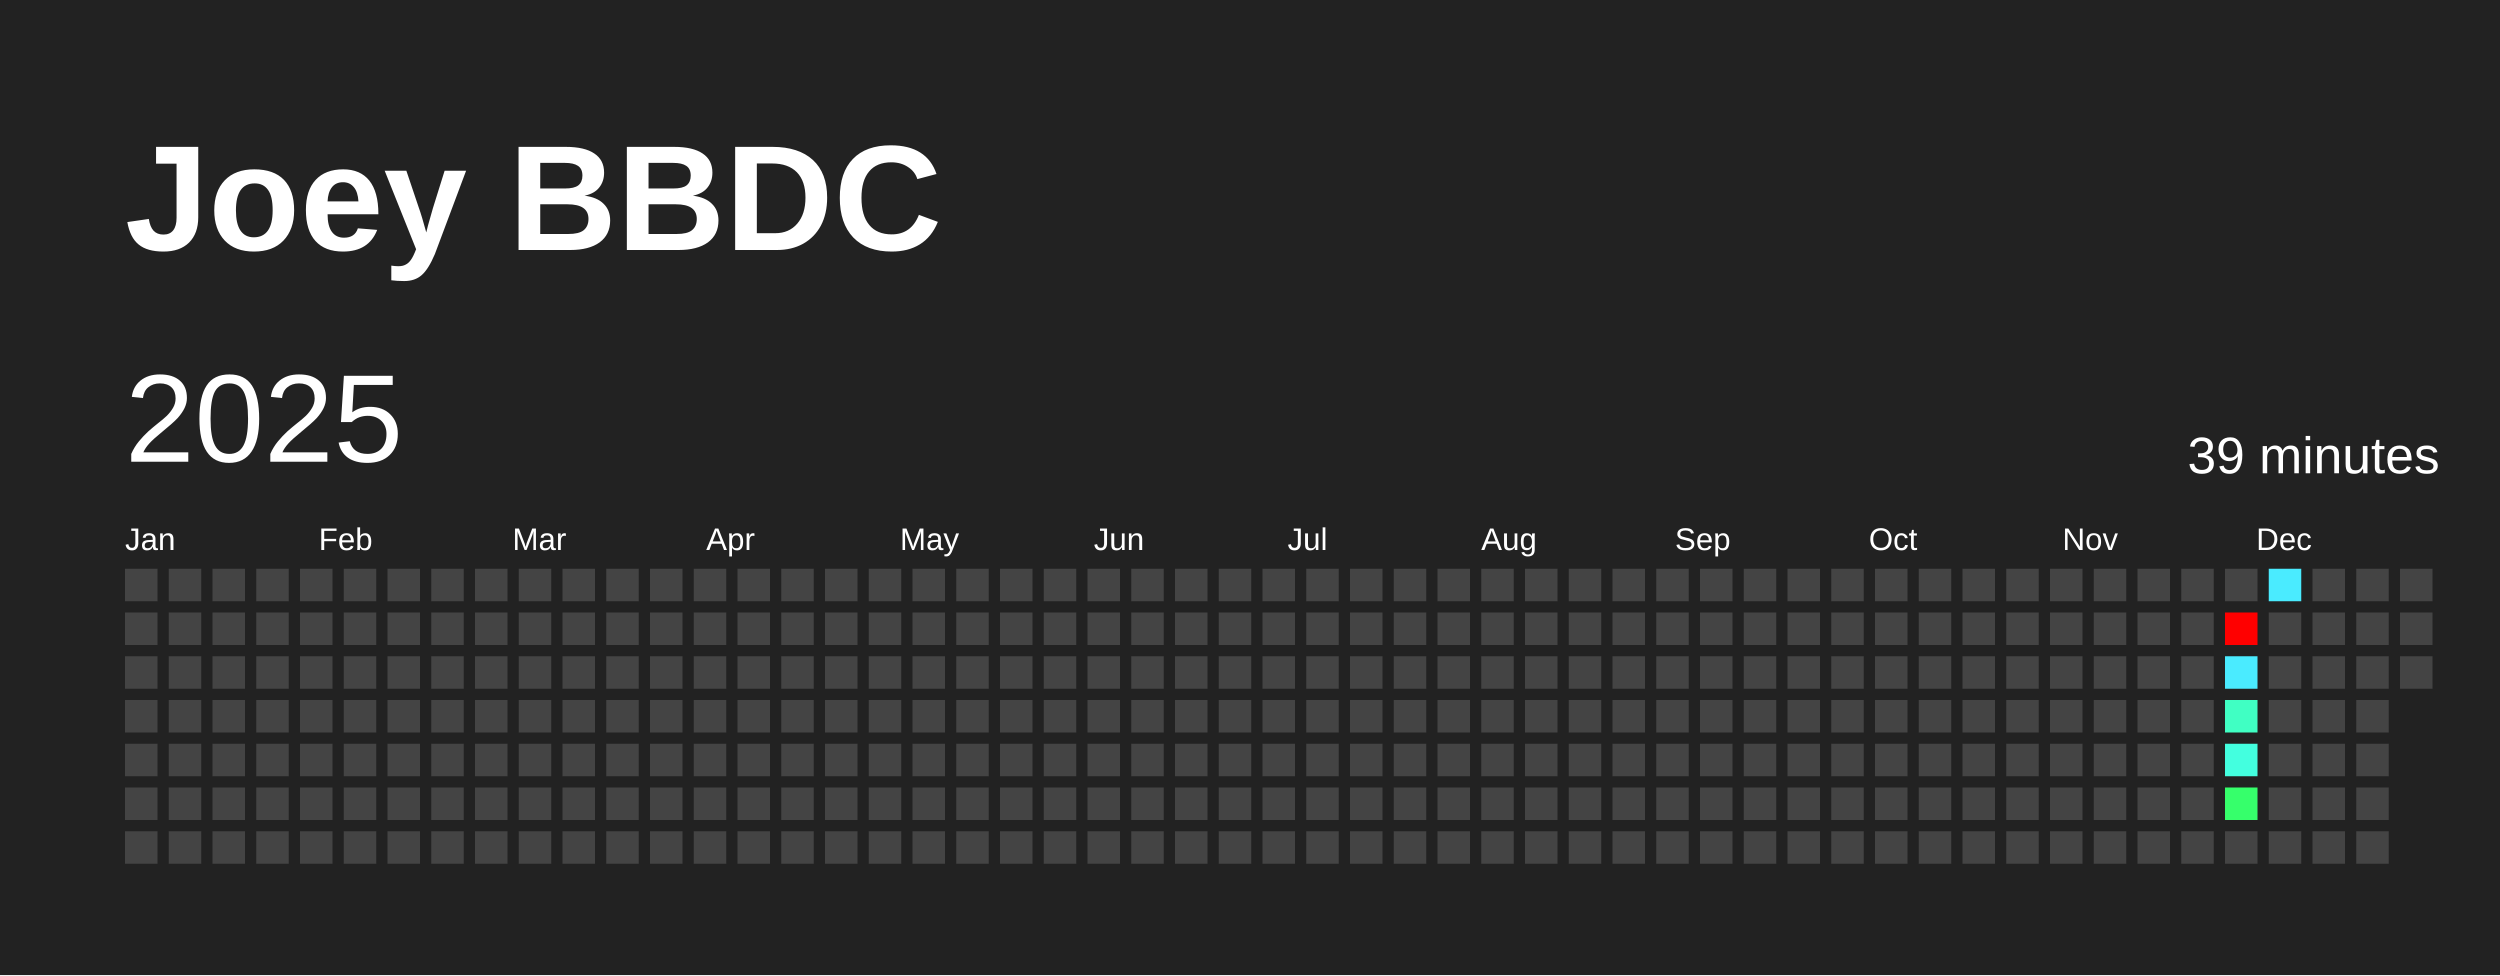
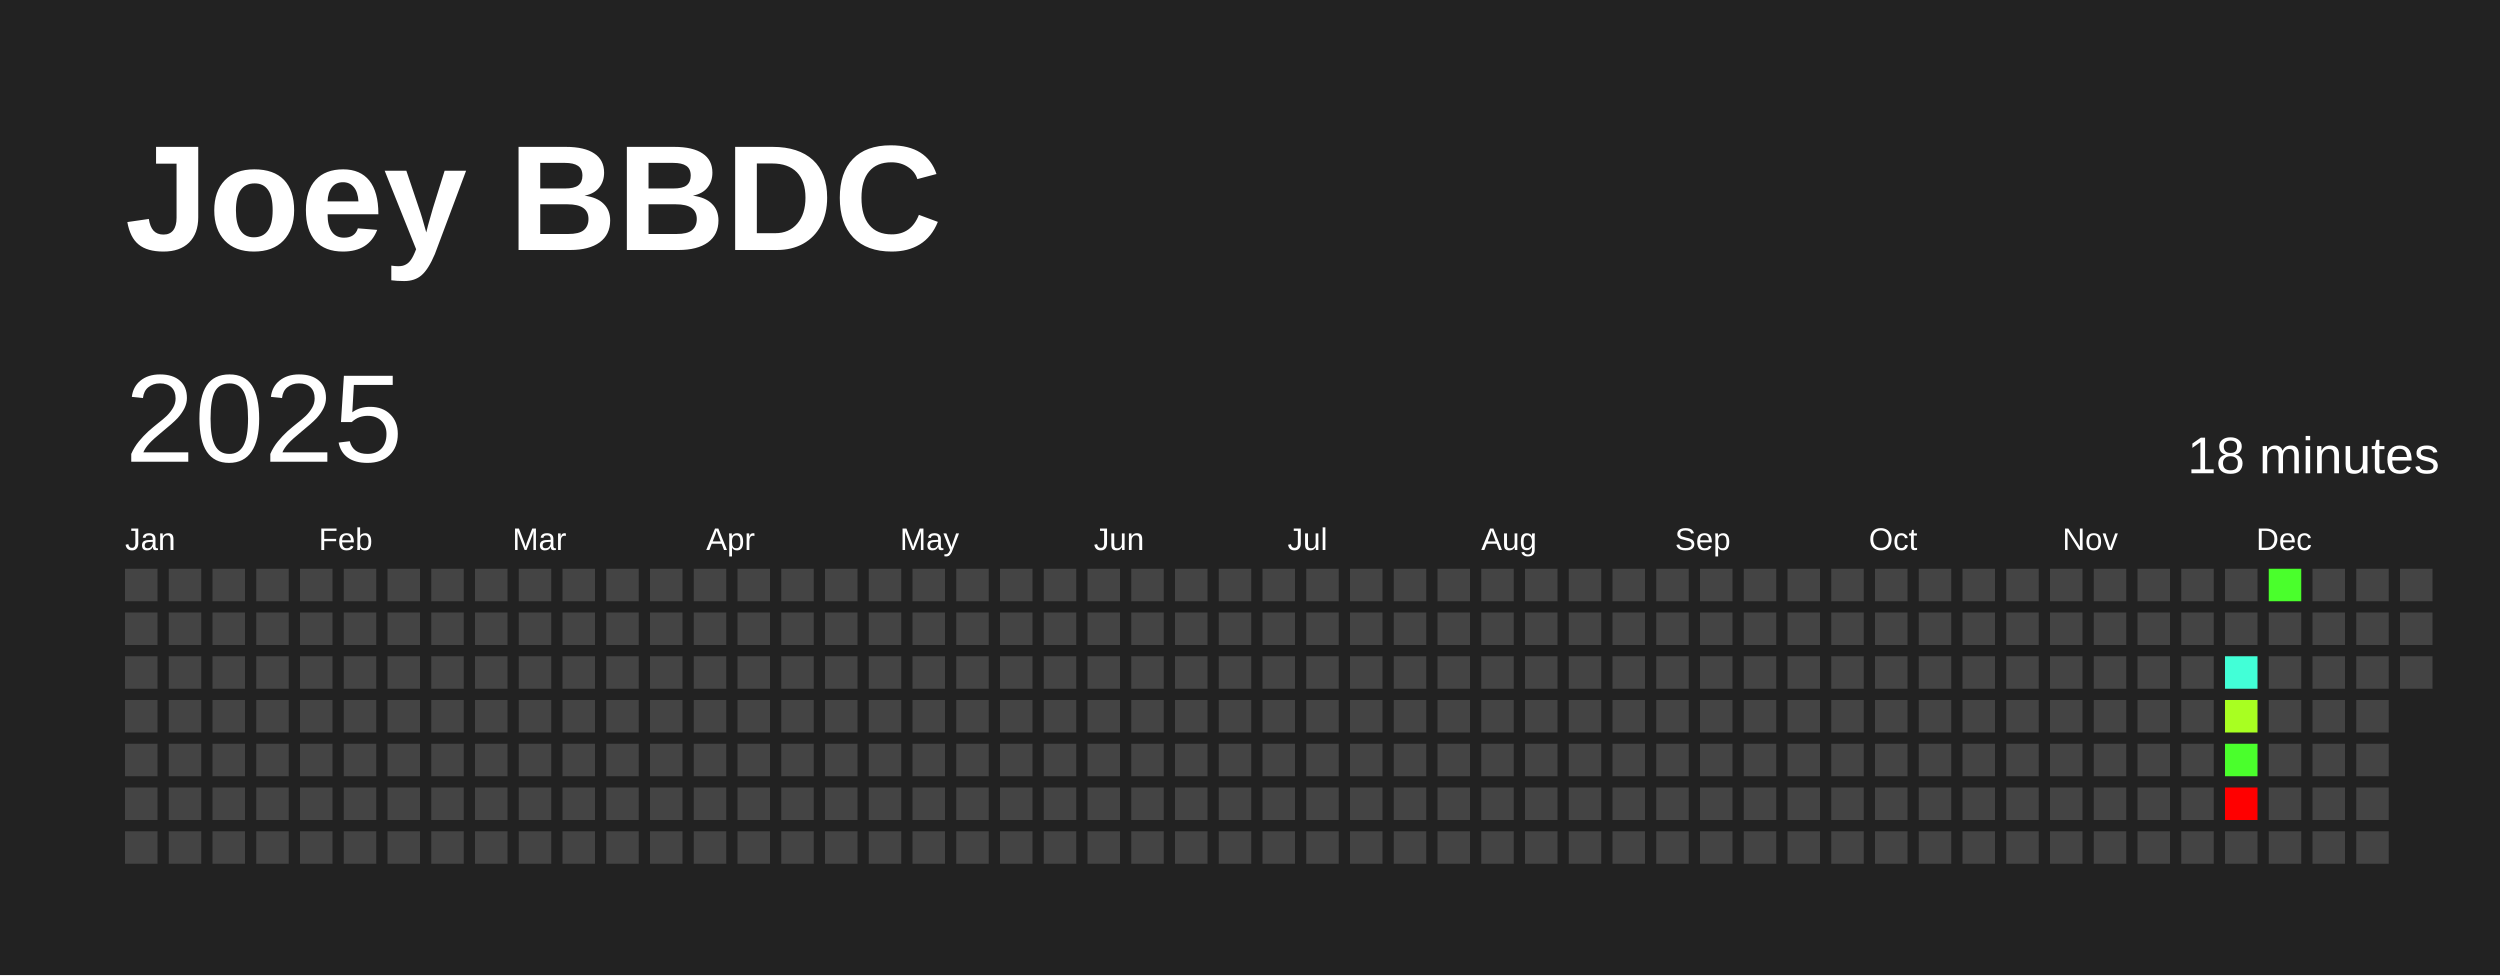
<svg xmlns="http://www.w3.org/2000/svg" baseProfile="full" height="78mm" version="1.1" viewBox="0,0,200,78" width="200mm">
  <defs />
  <rect fill="#222222" height="78" width="200" x="0" y="0" />
  <text fill="#FFFFFF" style="font-size:12px; font-family:Arial; font-weight:bold;" x="10" y="20">Joey BBDC</text>
  <text dominant-baseline="hanging" fill="#FFFFFF" style="font-size:10.0px; font-family:Arial;" x="10" y="30">2025</text>
-   <text dominant-baseline="hanging" fill="#FFFFFF" style="font-size:4.125px; font-family:Arial;" x="175" y="35">39 minutes</text>
+   <text dominant-baseline="hanging" fill="#FFFFFF" style="font-size:4.125px; font-family:Arial;" x="175" y="35">18 minutes</text>
  <text fill="#FFFFFF" style="font-size:2.5px; font-family:Arial" x="10.0" y="44">Jan</text>
  <text fill="#FFFFFF" style="font-size:2.5px; font-family:Arial" x="25.5" y="44">Feb</text>
  <text fill="#FFFFFF" style="font-size:2.5px; font-family:Arial" x="41.0" y="44">Mar</text>
  <text fill="#FFFFFF" style="font-size:2.5px; font-family:Arial" x="56.5" y="44">Apr</text>
  <text fill="#FFFFFF" style="font-size:2.5px; font-family:Arial" x="72.0" y="44">May</text>
  <text fill="#FFFFFF" style="font-size:2.5px; font-family:Arial" x="87.5" y="44">Jun</text>
  <text fill="#FFFFFF" style="font-size:2.5px; font-family:Arial" x="103.0" y="44">Jul</text>
  <text fill="#FFFFFF" style="font-size:2.5px; font-family:Arial" x="118.5" y="44">Aug</text>
  <text fill="#FFFFFF" style="font-size:2.5px; font-family:Arial" x="134.0" y="44">Sep</text>
  <text fill="#FFFFFF" style="font-size:2.5px; font-family:Arial" x="149.5" y="44">Oct</text>
  <text fill="#FFFFFF" style="font-size:2.5px; font-family:Arial" x="165.0" y="44">Nov</text>
  <text fill="#FFFFFF" style="font-size:2.5px; font-family:Arial" x="180.5" y="44">Dec</text>
  <rect fill="#444444" height="2.6" width="2.6" x="10.0" y="45.5" />
  <rect fill="#444444" height="2.6" width="2.6" x="10.0" y="49.0" />
  <rect fill="#444444" height="2.6" width="2.6" x="10.0" y="52.5" />
  <rect fill="#444444" height="2.6" width="2.6" x="10.0" y="56.0" />
  <rect fill="#444444" height="2.6" width="2.6" x="10.0" y="59.5" />
  <rect fill="#444444" height="2.6" width="2.6" x="10.0" y="63.0" />
  <rect fill="#444444" height="2.6" width="2.6" x="10.0" y="66.5" />
  <rect fill="#444444" height="2.6" width="2.6" x="13.5" y="45.5" />
  <rect fill="#444444" height="2.6" width="2.6" x="13.5" y="49.0" />
  <rect fill="#444444" height="2.6" width="2.6" x="13.5" y="52.5" />
  <rect fill="#444444" height="2.6" width="2.6" x="13.5" y="56.0" />
  <rect fill="#444444" height="2.6" width="2.6" x="13.5" y="59.5" />
  <rect fill="#444444" height="2.6" width="2.6" x="13.5" y="63.0" />
  <rect fill="#444444" height="2.6" width="2.6" x="13.5" y="66.5" />
  <rect fill="#444444" height="2.6" width="2.6" x="17.0" y="45.5" />
  <rect fill="#444444" height="2.6" width="2.6" x="17.0" y="49.0" />
  <rect fill="#444444" height="2.6" width="2.6" x="17.0" y="52.5" />
  <rect fill="#444444" height="2.6" width="2.6" x="17.0" y="56.0" />
  <rect fill="#444444" height="2.6" width="2.6" x="17.0" y="59.5" />
  <rect fill="#444444" height="2.6" width="2.6" x="17.0" y="63.0" />
  <rect fill="#444444" height="2.6" width="2.6" x="17.0" y="66.5" />
  <rect fill="#444444" height="2.6" width="2.6" x="20.5" y="45.5" />
  <rect fill="#444444" height="2.6" width="2.6" x="20.5" y="49.0" />
  <rect fill="#444444" height="2.6" width="2.6" x="20.5" y="52.5" />
  <rect fill="#444444" height="2.6" width="2.6" x="20.5" y="56.0" />
  <rect fill="#444444" height="2.6" width="2.6" x="20.5" y="59.5" />
  <rect fill="#444444" height="2.6" width="2.6" x="20.5" y="63.0" />
  <rect fill="#444444" height="2.6" width="2.6" x="20.5" y="66.5" />
  <rect fill="#444444" height="2.6" width="2.6" x="24.0" y="45.5" />
  <rect fill="#444444" height="2.6" width="2.6" x="24.0" y="49.0" />
  <rect fill="#444444" height="2.6" width="2.6" x="24.0" y="52.5" />
  <rect fill="#444444" height="2.6" width="2.6" x="24.0" y="56.0" />
  <rect fill="#444444" height="2.6" width="2.6" x="24.0" y="59.5" />
  <rect fill="#444444" height="2.6" width="2.6" x="24.0" y="63.0" />
  <rect fill="#444444" height="2.6" width="2.6" x="24.0" y="66.5" />
  <rect fill="#444444" height="2.6" width="2.6" x="27.5" y="45.5" />
  <rect fill="#444444" height="2.6" width="2.6" x="27.5" y="49.0" />
  <rect fill="#444444" height="2.6" width="2.6" x="27.5" y="52.5" />
  <rect fill="#444444" height="2.6" width="2.6" x="27.5" y="56.0" />
  <rect fill="#444444" height="2.6" width="2.6" x="27.5" y="59.5" />
  <rect fill="#444444" height="2.6" width="2.6" x="27.5" y="63.0" />
  <rect fill="#444444" height="2.6" width="2.6" x="27.5" y="66.5" />
  <rect fill="#444444" height="2.6" width="2.6" x="31.0" y="45.5" />
  <rect fill="#444444" height="2.6" width="2.6" x="31.0" y="49.0" />
  <rect fill="#444444" height="2.6" width="2.6" x="31.0" y="52.5" />
  <rect fill="#444444" height="2.6" width="2.6" x="31.0" y="56.0" />
  <rect fill="#444444" height="2.6" width="2.6" x="31.0" y="59.5" />
  <rect fill="#444444" height="2.6" width="2.6" x="31.0" y="63.0" />
  <rect fill="#444444" height="2.6" width="2.6" x="31.0" y="66.5" />
  <rect fill="#444444" height="2.6" width="2.6" x="34.5" y="45.5" />
  <rect fill="#444444" height="2.6" width="2.6" x="34.5" y="49.0" />
  <rect fill="#444444" height="2.6" width="2.6" x="34.5" y="52.5" />
  <rect fill="#444444" height="2.6" width="2.6" x="34.5" y="56.0" />
  <rect fill="#444444" height="2.6" width="2.6" x="34.5" y="59.5" />
  <rect fill="#444444" height="2.6" width="2.6" x="34.5" y="63.0" />
  <rect fill="#444444" height="2.6" width="2.6" x="34.5" y="66.5" />
  <rect fill="#444444" height="2.6" width="2.6" x="38.0" y="45.5" />
  <rect fill="#444444" height="2.6" width="2.6" x="38.0" y="49.0" />
  <rect fill="#444444" height="2.6" width="2.6" x="38.0" y="52.5" />
  <rect fill="#444444" height="2.6" width="2.6" x="38.0" y="56.0" />
  <rect fill="#444444" height="2.6" width="2.6" x="38.0" y="59.5" />
  <rect fill="#444444" height="2.6" width="2.6" x="38.0" y="63.0" />
  <rect fill="#444444" height="2.6" width="2.6" x="38.0" y="66.5" />
  <rect fill="#444444" height="2.6" width="2.6" x="41.5" y="45.5" />
  <rect fill="#444444" height="2.6" width="2.6" x="41.5" y="49.0" />
  <rect fill="#444444" height="2.6" width="2.6" x="41.5" y="52.5" />
  <rect fill="#444444" height="2.6" width="2.6" x="41.5" y="56.0" />
  <rect fill="#444444" height="2.6" width="2.6" x="41.5" y="59.5" />
  <rect fill="#444444" height="2.6" width="2.6" x="41.5" y="63.0" />
  <rect fill="#444444" height="2.6" width="2.6" x="41.5" y="66.5" />
  <rect fill="#444444" height="2.6" width="2.6" x="45.0" y="45.5" />
  <rect fill="#444444" height="2.6" width="2.6" x="45.0" y="49.0" />
  <rect fill="#444444" height="2.6" width="2.6" x="45.0" y="52.5" />
  <rect fill="#444444" height="2.6" width="2.6" x="45.0" y="56.0" />
  <rect fill="#444444" height="2.6" width="2.6" x="45.0" y="59.5" />
  <rect fill="#444444" height="2.6" width="2.6" x="45.0" y="63.0" />
  <rect fill="#444444" height="2.6" width="2.6" x="45.0" y="66.5" />
  <rect fill="#444444" height="2.6" width="2.6" x="48.5" y="45.5" />
  <rect fill="#444444" height="2.6" width="2.6" x="48.5" y="49.0" />
  <rect fill="#444444" height="2.6" width="2.6" x="48.5" y="52.5" />
  <rect fill="#444444" height="2.6" width="2.6" x="48.5" y="56.0" />
  <rect fill="#444444" height="2.6" width="2.6" x="48.5" y="59.5" />
  <rect fill="#444444" height="2.6" width="2.6" x="48.5" y="63.0" />
  <rect fill="#444444" height="2.6" width="2.6" x="48.5" y="66.5" />
  <rect fill="#444444" height="2.6" width="2.6" x="52.0" y="45.5" />
  <rect fill="#444444" height="2.6" width="2.6" x="52.0" y="49.0" />
  <rect fill="#444444" height="2.6" width="2.6" x="52.0" y="52.5" />
  <rect fill="#444444" height="2.6" width="2.6" x="52.0" y="56.0" />
  <rect fill="#444444" height="2.6" width="2.6" x="52.0" y="59.5" />
  <rect fill="#444444" height="2.6" width="2.6" x="52.0" y="63.0" />
  <rect fill="#444444" height="2.6" width="2.6" x="52.0" y="66.5" />
  <rect fill="#444444" height="2.6" width="2.6" x="55.5" y="45.5" />
  <rect fill="#444444" height="2.6" width="2.6" x="55.5" y="49.0" />
  <rect fill="#444444" height="2.6" width="2.6" x="55.5" y="52.5" />
  <rect fill="#444444" height="2.6" width="2.6" x="55.5" y="56.0" />
  <rect fill="#444444" height="2.6" width="2.6" x="55.5" y="59.5" />
  <rect fill="#444444" height="2.6" width="2.6" x="55.5" y="63.0" />
  <rect fill="#444444" height="2.6" width="2.6" x="55.5" y="66.5" />
  <rect fill="#444444" height="2.6" width="2.6" x="59.0" y="45.5" />
  <rect fill="#444444" height="2.6" width="2.6" x="59.0" y="49.0" />
  <rect fill="#444444" height="2.6" width="2.6" x="59.0" y="52.5" />
  <rect fill="#444444" height="2.6" width="2.6" x="59.0" y="56.0" />
  <rect fill="#444444" height="2.6" width="2.6" x="59.0" y="59.5" />
  <rect fill="#444444" height="2.6" width="2.6" x="59.0" y="63.0" />
  <rect fill="#444444" height="2.6" width="2.6" x="59.0" y="66.5" />
  <rect fill="#444444" height="2.6" width="2.6" x="62.5" y="45.5" />
  <rect fill="#444444" height="2.6" width="2.6" x="62.5" y="49.0" />
  <rect fill="#444444" height="2.6" width="2.6" x="62.5" y="52.5" />
  <rect fill="#444444" height="2.6" width="2.6" x="62.5" y="56.0" />
  <rect fill="#444444" height="2.6" width="2.6" x="62.5" y="59.5" />
  <rect fill="#444444" height="2.6" width="2.6" x="62.5" y="63.0" />
  <rect fill="#444444" height="2.6" width="2.6" x="62.5" y="66.5" />
  <rect fill="#444444" height="2.6" width="2.6" x="66.0" y="45.5" />
  <rect fill="#444444" height="2.6" width="2.6" x="66.0" y="49.0" />
  <rect fill="#444444" height="2.6" width="2.6" x="66.0" y="52.5" />
  <rect fill="#444444" height="2.6" width="2.6" x="66.0" y="56.0" />
  <rect fill="#444444" height="2.6" width="2.6" x="66.0" y="59.5" />
  <rect fill="#444444" height="2.6" width="2.6" x="66.0" y="63.0" />
  <rect fill="#444444" height="2.6" width="2.6" x="66.0" y="66.5" />
  <rect fill="#444444" height="2.6" width="2.6" x="69.5" y="45.5" />
  <rect fill="#444444" height="2.6" width="2.6" x="69.5" y="49.0" />
  <rect fill="#444444" height="2.6" width="2.6" x="69.5" y="52.5" />
  <rect fill="#444444" height="2.6" width="2.6" x="69.5" y="56.0" />
  <rect fill="#444444" height="2.6" width="2.6" x="69.5" y="59.5" />
  <rect fill="#444444" height="2.6" width="2.6" x="69.5" y="63.0" />
  <rect fill="#444444" height="2.6" width="2.6" x="69.5" y="66.5" />
  <rect fill="#444444" height="2.6" width="2.6" x="73.0" y="45.5" />
  <rect fill="#444444" height="2.6" width="2.6" x="73.0" y="49.0" />
  <rect fill="#444444" height="2.6" width="2.6" x="73.0" y="52.5" />
  <rect fill="#444444" height="2.6" width="2.6" x="73.0" y="56.0" />
  <rect fill="#444444" height="2.6" width="2.6" x="73.0" y="59.5" />
  <rect fill="#444444" height="2.6" width="2.6" x="73.0" y="63.0" />
  <rect fill="#444444" height="2.6" width="2.6" x="73.0" y="66.5" />
  <rect fill="#444444" height="2.6" width="2.6" x="76.5" y="45.5" />
  <rect fill="#444444" height="2.6" width="2.6" x="76.5" y="49.0" />
  <rect fill="#444444" height="2.6" width="2.6" x="76.5" y="52.5" />
  <rect fill="#444444" height="2.6" width="2.6" x="76.5" y="56.0" />
  <rect fill="#444444" height="2.6" width="2.6" x="76.5" y="59.5" />
  <rect fill="#444444" height="2.6" width="2.6" x="76.5" y="63.0" />
  <rect fill="#444444" height="2.6" width="2.6" x="76.5" y="66.5" />
  <rect fill="#444444" height="2.6" width="2.6" x="80.0" y="45.5" />
  <rect fill="#444444" height="2.6" width="2.6" x="80.0" y="49.0" />
  <rect fill="#444444" height="2.6" width="2.6" x="80.0" y="52.5" />
  <rect fill="#444444" height="2.6" width="2.6" x="80.0" y="56.0" />
  <rect fill="#444444" height="2.6" width="2.6" x="80.0" y="59.5" />
  <rect fill="#444444" height="2.6" width="2.6" x="80.0" y="63.0" />
  <rect fill="#444444" height="2.6" width="2.6" x="80.0" y="66.5" />
  <rect fill="#444444" height="2.6" width="2.6" x="83.5" y="45.5" />
  <rect fill="#444444" height="2.6" width="2.6" x="83.5" y="49.0" />
  <rect fill="#444444" height="2.6" width="2.6" x="83.5" y="52.5" />
  <rect fill="#444444" height="2.6" width="2.6" x="83.5" y="56.0" />
  <rect fill="#444444" height="2.6" width="2.6" x="83.5" y="59.5" />
  <rect fill="#444444" height="2.6" width="2.6" x="83.5" y="63.0" />
  <rect fill="#444444" height="2.6" width="2.6" x="83.5" y="66.5" />
  <rect fill="#444444" height="2.6" width="2.6" x="87.0" y="45.5" />
  <rect fill="#444444" height="2.6" width="2.6" x="87.0" y="49.0" />
  <rect fill="#444444" height="2.6" width="2.6" x="87.0" y="52.5" />
  <rect fill="#444444" height="2.6" width="2.6" x="87.0" y="56.0" />
  <rect fill="#444444" height="2.6" width="2.6" x="87.0" y="59.5" />
  <rect fill="#444444" height="2.6" width="2.6" x="87.0" y="63.0" />
  <rect fill="#444444" height="2.6" width="2.6" x="87.0" y="66.5" />
  <rect fill="#444444" height="2.6" width="2.6" x="90.5" y="45.5" />
  <rect fill="#444444" height="2.6" width="2.6" x="90.5" y="49.0" />
  <rect fill="#444444" height="2.6" width="2.6" x="90.5" y="52.5" />
  <rect fill="#444444" height="2.6" width="2.6" x="90.5" y="56.0" />
  <rect fill="#444444" height="2.6" width="2.6" x="90.5" y="59.5" />
  <rect fill="#444444" height="2.6" width="2.6" x="90.5" y="63.0" />
  <rect fill="#444444" height="2.6" width="2.6" x="90.5" y="66.5" />
  <rect fill="#444444" height="2.6" width="2.6" x="94.0" y="45.5" />
  <rect fill="#444444" height="2.6" width="2.6" x="94.0" y="49.0" />
  <rect fill="#444444" height="2.6" width="2.6" x="94.0" y="52.5" />
  <rect fill="#444444" height="2.6" width="2.6" x="94.0" y="56.0" />
  <rect fill="#444444" height="2.6" width="2.6" x="94.0" y="59.5" />
  <rect fill="#444444" height="2.6" width="2.6" x="94.0" y="63.0" />
  <rect fill="#444444" height="2.6" width="2.6" x="94.0" y="66.5" />
  <rect fill="#444444" height="2.6" width="2.6" x="97.5" y="45.5" />
  <rect fill="#444444" height="2.6" width="2.6" x="97.5" y="49.0" />
  <rect fill="#444444" height="2.6" width="2.6" x="97.5" y="52.5" />
  <rect fill="#444444" height="2.6" width="2.6" x="97.5" y="56.0" />
  <rect fill="#444444" height="2.6" width="2.6" x="97.5" y="59.5" />
  <rect fill="#444444" height="2.6" width="2.6" x="97.5" y="63.0" />
  <rect fill="#444444" height="2.6" width="2.6" x="97.5" y="66.5" />
  <rect fill="#444444" height="2.6" width="2.6" x="101.0" y="45.5" />
  <rect fill="#444444" height="2.6" width="2.6" x="101.0" y="49.0" />
  <rect fill="#444444" height="2.6" width="2.6" x="101.0" y="52.5" />
  <rect fill="#444444" height="2.6" width="2.6" x="101.0" y="56.0" />
  <rect fill="#444444" height="2.6" width="2.6" x="101.0" y="59.5" />
  <rect fill="#444444" height="2.6" width="2.6" x="101.0" y="63.0" />
  <rect fill="#444444" height="2.6" width="2.6" x="101.0" y="66.5" />
  <rect fill="#444444" height="2.6" width="2.6" x="104.5" y="45.5" />
  <rect fill="#444444" height="2.6" width="2.6" x="104.5" y="49.0" />
  <rect fill="#444444" height="2.6" width="2.6" x="104.5" y="52.5" />
  <rect fill="#444444" height="2.6" width="2.6" x="104.5" y="56.0" />
  <rect fill="#444444" height="2.6" width="2.6" x="104.5" y="59.5" />
  <rect fill="#444444" height="2.6" width="2.6" x="104.5" y="63.0" />
  <rect fill="#444444" height="2.6" width="2.6" x="104.5" y="66.5" />
  <rect fill="#444444" height="2.6" width="2.6" x="108.0" y="45.5" />
  <rect fill="#444444" height="2.6" width="2.6" x="108.0" y="49.0" />
  <rect fill="#444444" height="2.6" width="2.6" x="108.0" y="52.5" />
  <rect fill="#444444" height="2.6" width="2.6" x="108.0" y="56.0" />
  <rect fill="#444444" height="2.6" width="2.6" x="108.0" y="59.5" />
  <rect fill="#444444" height="2.6" width="2.6" x="108.0" y="63.0" />
  <rect fill="#444444" height="2.6" width="2.6" x="108.0" y="66.5" />
  <rect fill="#444444" height="2.6" width="2.6" x="111.5" y="45.5" />
  <rect fill="#444444" height="2.6" width="2.6" x="111.5" y="49.0" />
  <rect fill="#444444" height="2.6" width="2.6" x="111.5" y="52.5" />
  <rect fill="#444444" height="2.6" width="2.6" x="111.5" y="56.0" />
  <rect fill="#444444" height="2.6" width="2.6" x="111.5" y="59.5" />
  <rect fill="#444444" height="2.6" width="2.6" x="111.5" y="63.0" />
  <rect fill="#444444" height="2.6" width="2.6" x="111.5" y="66.5" />
  <rect fill="#444444" height="2.6" width="2.6" x="115.0" y="45.5" />
  <rect fill="#444444" height="2.6" width="2.6" x="115.0" y="49.0" />
  <rect fill="#444444" height="2.6" width="2.6" x="115.0" y="52.5" />
  <rect fill="#444444" height="2.6" width="2.6" x="115.0" y="56.0" />
  <rect fill="#444444" height="2.6" width="2.6" x="115.0" y="59.5" />
  <rect fill="#444444" height="2.6" width="2.6" x="115.0" y="63.0" />
  <rect fill="#444444" height="2.6" width="2.6" x="115.0" y="66.5" />
  <rect fill="#444444" height="2.6" width="2.6" x="118.5" y="45.5" />
  <rect fill="#444444" height="2.6" width="2.6" x="118.5" y="49.0" />
  <rect fill="#444444" height="2.6" width="2.6" x="118.5" y="52.5" />
  <rect fill="#444444" height="2.6" width="2.6" x="118.5" y="56.0" />
  <rect fill="#444444" height="2.6" width="2.6" x="118.5" y="59.5" />
  <rect fill="#444444" height="2.6" width="2.6" x="118.5" y="63.0" />
  <rect fill="#444444" height="2.6" width="2.6" x="118.5" y="66.5" />
  <rect fill="#444444" height="2.6" width="2.6" x="122.0" y="45.5" />
  <rect fill="#444444" height="2.6" width="2.6" x="122.0" y="49.0" />
  <rect fill="#444444" height="2.6" width="2.6" x="122.0" y="52.5" />
  <rect fill="#444444" height="2.6" width="2.6" x="122.0" y="56.0" />
  <rect fill="#444444" height="2.6" width="2.6" x="122.0" y="59.5" />
  <rect fill="#444444" height="2.6" width="2.6" x="122.0" y="63.0" />
  <rect fill="#444444" height="2.6" width="2.6" x="122.0" y="66.5" />
  <rect fill="#444444" height="2.6" width="2.6" x="125.5" y="45.5" />
  <rect fill="#444444" height="2.6" width="2.6" x="125.5" y="49.0" />
  <rect fill="#444444" height="2.6" width="2.6" x="125.5" y="52.5" />
  <rect fill="#444444" height="2.6" width="2.6" x="125.5" y="56.0" />
  <rect fill="#444444" height="2.6" width="2.6" x="125.5" y="59.5" />
  <rect fill="#444444" height="2.6" width="2.6" x="125.5" y="63.0" />
  <rect fill="#444444" height="2.6" width="2.6" x="125.5" y="66.5" />
  <rect fill="#444444" height="2.6" width="2.6" x="129.0" y="45.5" />
  <rect fill="#444444" height="2.6" width="2.6" x="129.0" y="49.0" />
  <rect fill="#444444" height="2.6" width="2.6" x="129.0" y="52.5" />
  <rect fill="#444444" height="2.6" width="2.6" x="129.0" y="56.0" />
  <rect fill="#444444" height="2.6" width="2.6" x="129.0" y="59.5" />
  <rect fill="#444444" height="2.6" width="2.6" x="129.0" y="63.0" />
  <rect fill="#444444" height="2.6" width="2.6" x="129.0" y="66.5" />
  <rect fill="#444444" height="2.6" width="2.6" x="132.5" y="45.5" />
  <rect fill="#444444" height="2.6" width="2.6" x="132.5" y="49.0" />
  <rect fill="#444444" height="2.6" width="2.6" x="132.5" y="52.5" />
  <rect fill="#444444" height="2.6" width="2.6" x="132.5" y="56.0" />
  <rect fill="#444444" height="2.6" width="2.6" x="132.5" y="59.5" />
  <rect fill="#444444" height="2.6" width="2.6" x="132.5" y="63.0" />
  <rect fill="#444444" height="2.6" width="2.6" x="132.5" y="66.5" />
  <rect fill="#444444" height="2.6" width="2.6" x="136.0" y="45.5" />
  <rect fill="#444444" height="2.6" width="2.6" x="136.0" y="49.0" />
  <rect fill="#444444" height="2.6" width="2.6" x="136.0" y="52.5" />
  <rect fill="#444444" height="2.6" width="2.6" x="136.0" y="56.0" />
  <rect fill="#444444" height="2.6" width="2.6" x="136.0" y="59.5" />
  <rect fill="#444444" height="2.6" width="2.6" x="136.0" y="63.0" />
  <rect fill="#444444" height="2.6" width="2.6" x="136.0" y="66.5" />
  <rect fill="#444444" height="2.6" width="2.6" x="139.5" y="45.5" />
  <rect fill="#444444" height="2.6" width="2.6" x="139.5" y="49.0" />
  <rect fill="#444444" height="2.6" width="2.6" x="139.5" y="52.5" />
  <rect fill="#444444" height="2.6" width="2.6" x="139.5" y="56.0" />
  <rect fill="#444444" height="2.6" width="2.6" x="139.5" y="59.5" />
  <rect fill="#444444" height="2.6" width="2.6" x="139.5" y="63.0" />
  <rect fill="#444444" height="2.6" width="2.6" x="139.5" y="66.5" />
  <rect fill="#444444" height="2.6" width="2.6" x="143.0" y="45.5" />
  <rect fill="#444444" height="2.6" width="2.6" x="143.0" y="49.0" />
  <rect fill="#444444" height="2.6" width="2.6" x="143.0" y="52.5" />
  <rect fill="#444444" height="2.6" width="2.6" x="143.0" y="56.0" />
  <rect fill="#444444" height="2.6" width="2.6" x="143.0" y="59.5" />
  <rect fill="#444444" height="2.6" width="2.6" x="143.0" y="63.0" />
  <rect fill="#444444" height="2.6" width="2.6" x="143.0" y="66.5" />
  <rect fill="#444444" height="2.6" width="2.6" x="146.5" y="45.5" />
  <rect fill="#444444" height="2.6" width="2.6" x="146.5" y="49.0" />
  <rect fill="#444444" height="2.6" width="2.6" x="146.5" y="52.5" />
  <rect fill="#444444" height="2.6" width="2.6" x="146.5" y="56.0" />
  <rect fill="#444444" height="2.6" width="2.6" x="146.5" y="59.5" />
  <rect fill="#444444" height="2.6" width="2.6" x="146.5" y="63.0" />
  <rect fill="#444444" height="2.6" width="2.6" x="146.5" y="66.5" />
  <rect fill="#444444" height="2.6" width="2.6" x="150.0" y="45.5" />
  <rect fill="#444444" height="2.6" width="2.6" x="150.0" y="49.0" />
  <rect fill="#444444" height="2.6" width="2.6" x="150.0" y="52.5" />
  <rect fill="#444444" height="2.6" width="2.6" x="150.0" y="56.0" />
  <rect fill="#444444" height="2.6" width="2.6" x="150.0" y="59.5" />
  <rect fill="#444444" height="2.6" width="2.6" x="150.0" y="63.0" />
  <rect fill="#444444" height="2.6" width="2.6" x="150.0" y="66.5" />
  <rect fill="#444444" height="2.6" width="2.6" x="153.5" y="45.5" />
  <rect fill="#444444" height="2.6" width="2.6" x="153.5" y="49.0" />
  <rect fill="#444444" height="2.6" width="2.6" x="153.5" y="52.5" />
  <rect fill="#444444" height="2.6" width="2.6" x="153.5" y="56.0" />
  <rect fill="#444444" height="2.6" width="2.6" x="153.5" y="59.5" />
  <rect fill="#444444" height="2.6" width="2.6" x="153.5" y="63.0" />
  <rect fill="#444444" height="2.6" width="2.6" x="153.5" y="66.5" />
  <rect fill="#444444" height="2.6" width="2.6" x="157.0" y="45.5" />
  <rect fill="#444444" height="2.6" width="2.6" x="157.0" y="49.0" />
  <rect fill="#444444" height="2.6" width="2.6" x="157.0" y="52.5" />
  <rect fill="#444444" height="2.6" width="2.6" x="157.0" y="56.0" />
  <rect fill="#444444" height="2.6" width="2.6" x="157.0" y="59.5" />
  <rect fill="#444444" height="2.6" width="2.6" x="157.0" y="63.0" />
  <rect fill="#444444" height="2.6" width="2.6" x="157.0" y="66.5" />
  <rect fill="#444444" height="2.6" width="2.6" x="160.5" y="45.5" />
  <rect fill="#444444" height="2.6" width="2.6" x="160.5" y="49.0" />
  <rect fill="#444444" height="2.6" width="2.6" x="160.5" y="52.5" />
  <rect fill="#444444" height="2.6" width="2.6" x="160.5" y="56.0" />
  <rect fill="#444444" height="2.6" width="2.6" x="160.5" y="59.5" />
  <rect fill="#444444" height="2.6" width="2.6" x="160.5" y="63.0" />
  <rect fill="#444444" height="2.6" width="2.6" x="160.5" y="66.5" />
  <rect fill="#444444" height="2.6" width="2.6" x="164.0" y="45.5" />
  <rect fill="#444444" height="2.6" width="2.6" x="164.0" y="49.0" />
  <rect fill="#444444" height="2.6" width="2.6" x="164.0" y="52.5" />
  <rect fill="#444444" height="2.6" width="2.6" x="164.0" y="56.0" />
  <rect fill="#444444" height="2.6" width="2.6" x="164.0" y="59.5" />
  <rect fill="#444444" height="2.6" width="2.6" x="164.0" y="63.0" />
  <rect fill="#444444" height="2.6" width="2.6" x="164.0" y="66.5" />
  <rect fill="#444444" height="2.6" width="2.6" x="167.5" y="45.5" />
  <rect fill="#444444" height="2.6" width="2.6" x="167.5" y="49.0" />
  <rect fill="#444444" height="2.6" width="2.6" x="167.5" y="52.5" />
  <rect fill="#444444" height="2.6" width="2.6" x="167.5" y="56.0" />
  <rect fill="#444444" height="2.6" width="2.6" x="167.5" y="59.5" />
  <rect fill="#444444" height="2.6" width="2.6" x="167.5" y="63.0" />
  <rect fill="#444444" height="2.6" width="2.6" x="167.5" y="66.5" />
  <rect fill="#444444" height="2.6" width="2.6" x="171.0" y="45.5" />
  <rect fill="#444444" height="2.6" width="2.6" x="171.0" y="49.0" />
  <rect fill="#444444" height="2.6" width="2.6" x="171.0" y="52.5" />
  <rect fill="#444444" height="2.6" width="2.6" x="171.0" y="56.0" />
  <rect fill="#444444" height="2.6" width="2.6" x="171.0" y="59.5" />
  <rect fill="#444444" height="2.6" width="2.6" x="171.0" y="63.0" />
  <rect fill="#444444" height="2.6" width="2.6" x="171.0" y="66.5" />
  <rect fill="#444444" height="2.6" width="2.6" x="174.5" y="45.5" />
  <rect fill="#444444" height="2.6" width="2.6" x="174.5" y="49.0" />
  <rect fill="#444444" height="2.6" width="2.6" x="174.5" y="52.5" />
  <rect fill="#444444" height="2.6" width="2.6" x="174.5" y="56.0" />
  <rect fill="#444444" height="2.6" width="2.6" x="174.5" y="59.5" />
  <rect fill="#444444" height="2.6" width="2.6" x="174.5" y="63.0" />
  <rect fill="#444444" height="2.6" width="2.6" x="174.5" y="66.5" />
  <rect fill="#444444" height="2.6" width="2.6" x="178.0" y="45.5" />
-   <rect fill="red" height="2.6" width="2.6" x="178.0" y="49.0" />
-   <rect fill="#4aebff" height="2.6" width="2.6" x="178.0" y="52.5" />
-   <rect fill="#40ffc3" height="2.6" width="2.6" x="178.0" y="56.0" />
-   <rect fill="#43ffdf" height="2.6" width="2.6" x="178.0" y="59.5" />
-   <rect fill="#36ff6b" height="2.6" width="2.6" x="178.0" y="63.0" />
+   <rect fill="#444444" height="2.6" width="2.6" x="178.0" y="49.0" />
+   <rect fill="#42ffd7" height="2.6" width="2.6" x="178.0" y="52.5" />
+   <rect fill="#a8ff21" height="2.6" width="2.6" x="178.0" y="56.0" />
+   <rect fill="#4aff2c" height="2.6" width="2.6" x="178.0" y="59.5" />
+   <rect fill="red" height="2.6" width="2.6" x="178.0" y="63.0" />
  <rect fill="#444444" height="2.6" width="2.6" x="178.0" y="66.5" />
-   <rect fill="#4aebff" height="2.6" width="2.6" x="181.5" y="45.5" />
+   <rect fill="#4aff2c" height="2.6" width="2.6" x="181.5" y="45.5" />
  <rect fill="#444444" height="2.6" width="2.6" x="181.5" y="49.0" />
  <rect fill="#444444" height="2.6" width="2.6" x="181.5" y="52.5" />
  <rect fill="#444444" height="2.6" width="2.6" x="181.5" y="56.0" />
  <rect fill="#444444" height="2.6" width="2.6" x="181.5" y="59.5" />
  <rect fill="#444444" height="2.6" width="2.6" x="181.5" y="63.0" />
  <rect fill="#444444" height="2.6" width="2.6" x="181.5" y="66.5" />
  <rect fill="#444444" height="2.6" width="2.6" x="185.0" y="45.5" />
  <rect fill="#444444" height="2.6" width="2.6" x="185.0" y="49.0" />
  <rect fill="#444444" height="2.6" width="2.6" x="185.0" y="52.5" />
  <rect fill="#444444" height="2.6" width="2.6" x="185.0" y="56.0" />
  <rect fill="#444444" height="2.6" width="2.6" x="185.0" y="59.5" />
  <rect fill="#444444" height="2.6" width="2.6" x="185.0" y="63.0" />
  <rect fill="#444444" height="2.6" width="2.6" x="185.0" y="66.5" />
  <rect fill="#444444" height="2.6" width="2.6" x="188.5" y="45.5" />
  <rect fill="#444444" height="2.6" width="2.6" x="188.5" y="49.0" />
  <rect fill="#444444" height="2.6" width="2.6" x="188.5" y="52.5" />
  <rect fill="#444444" height="2.6" width="2.6" x="188.5" y="56.0" />
  <rect fill="#444444" height="2.6" width="2.6" x="188.5" y="59.5" />
  <rect fill="#444444" height="2.6" width="2.6" x="188.5" y="63.0" />
  <rect fill="#444444" height="2.6" width="2.6" x="188.5" y="66.5" />
  <rect fill="#444444" height="2.6" width="2.6" x="192.0" y="45.5" />
  <rect fill="#444444" height="2.6" width="2.6" x="192.0" y="49.0" />
  <rect fill="#444444" height="2.6" width="2.6" x="192.0" y="52.5" />
</svg>
